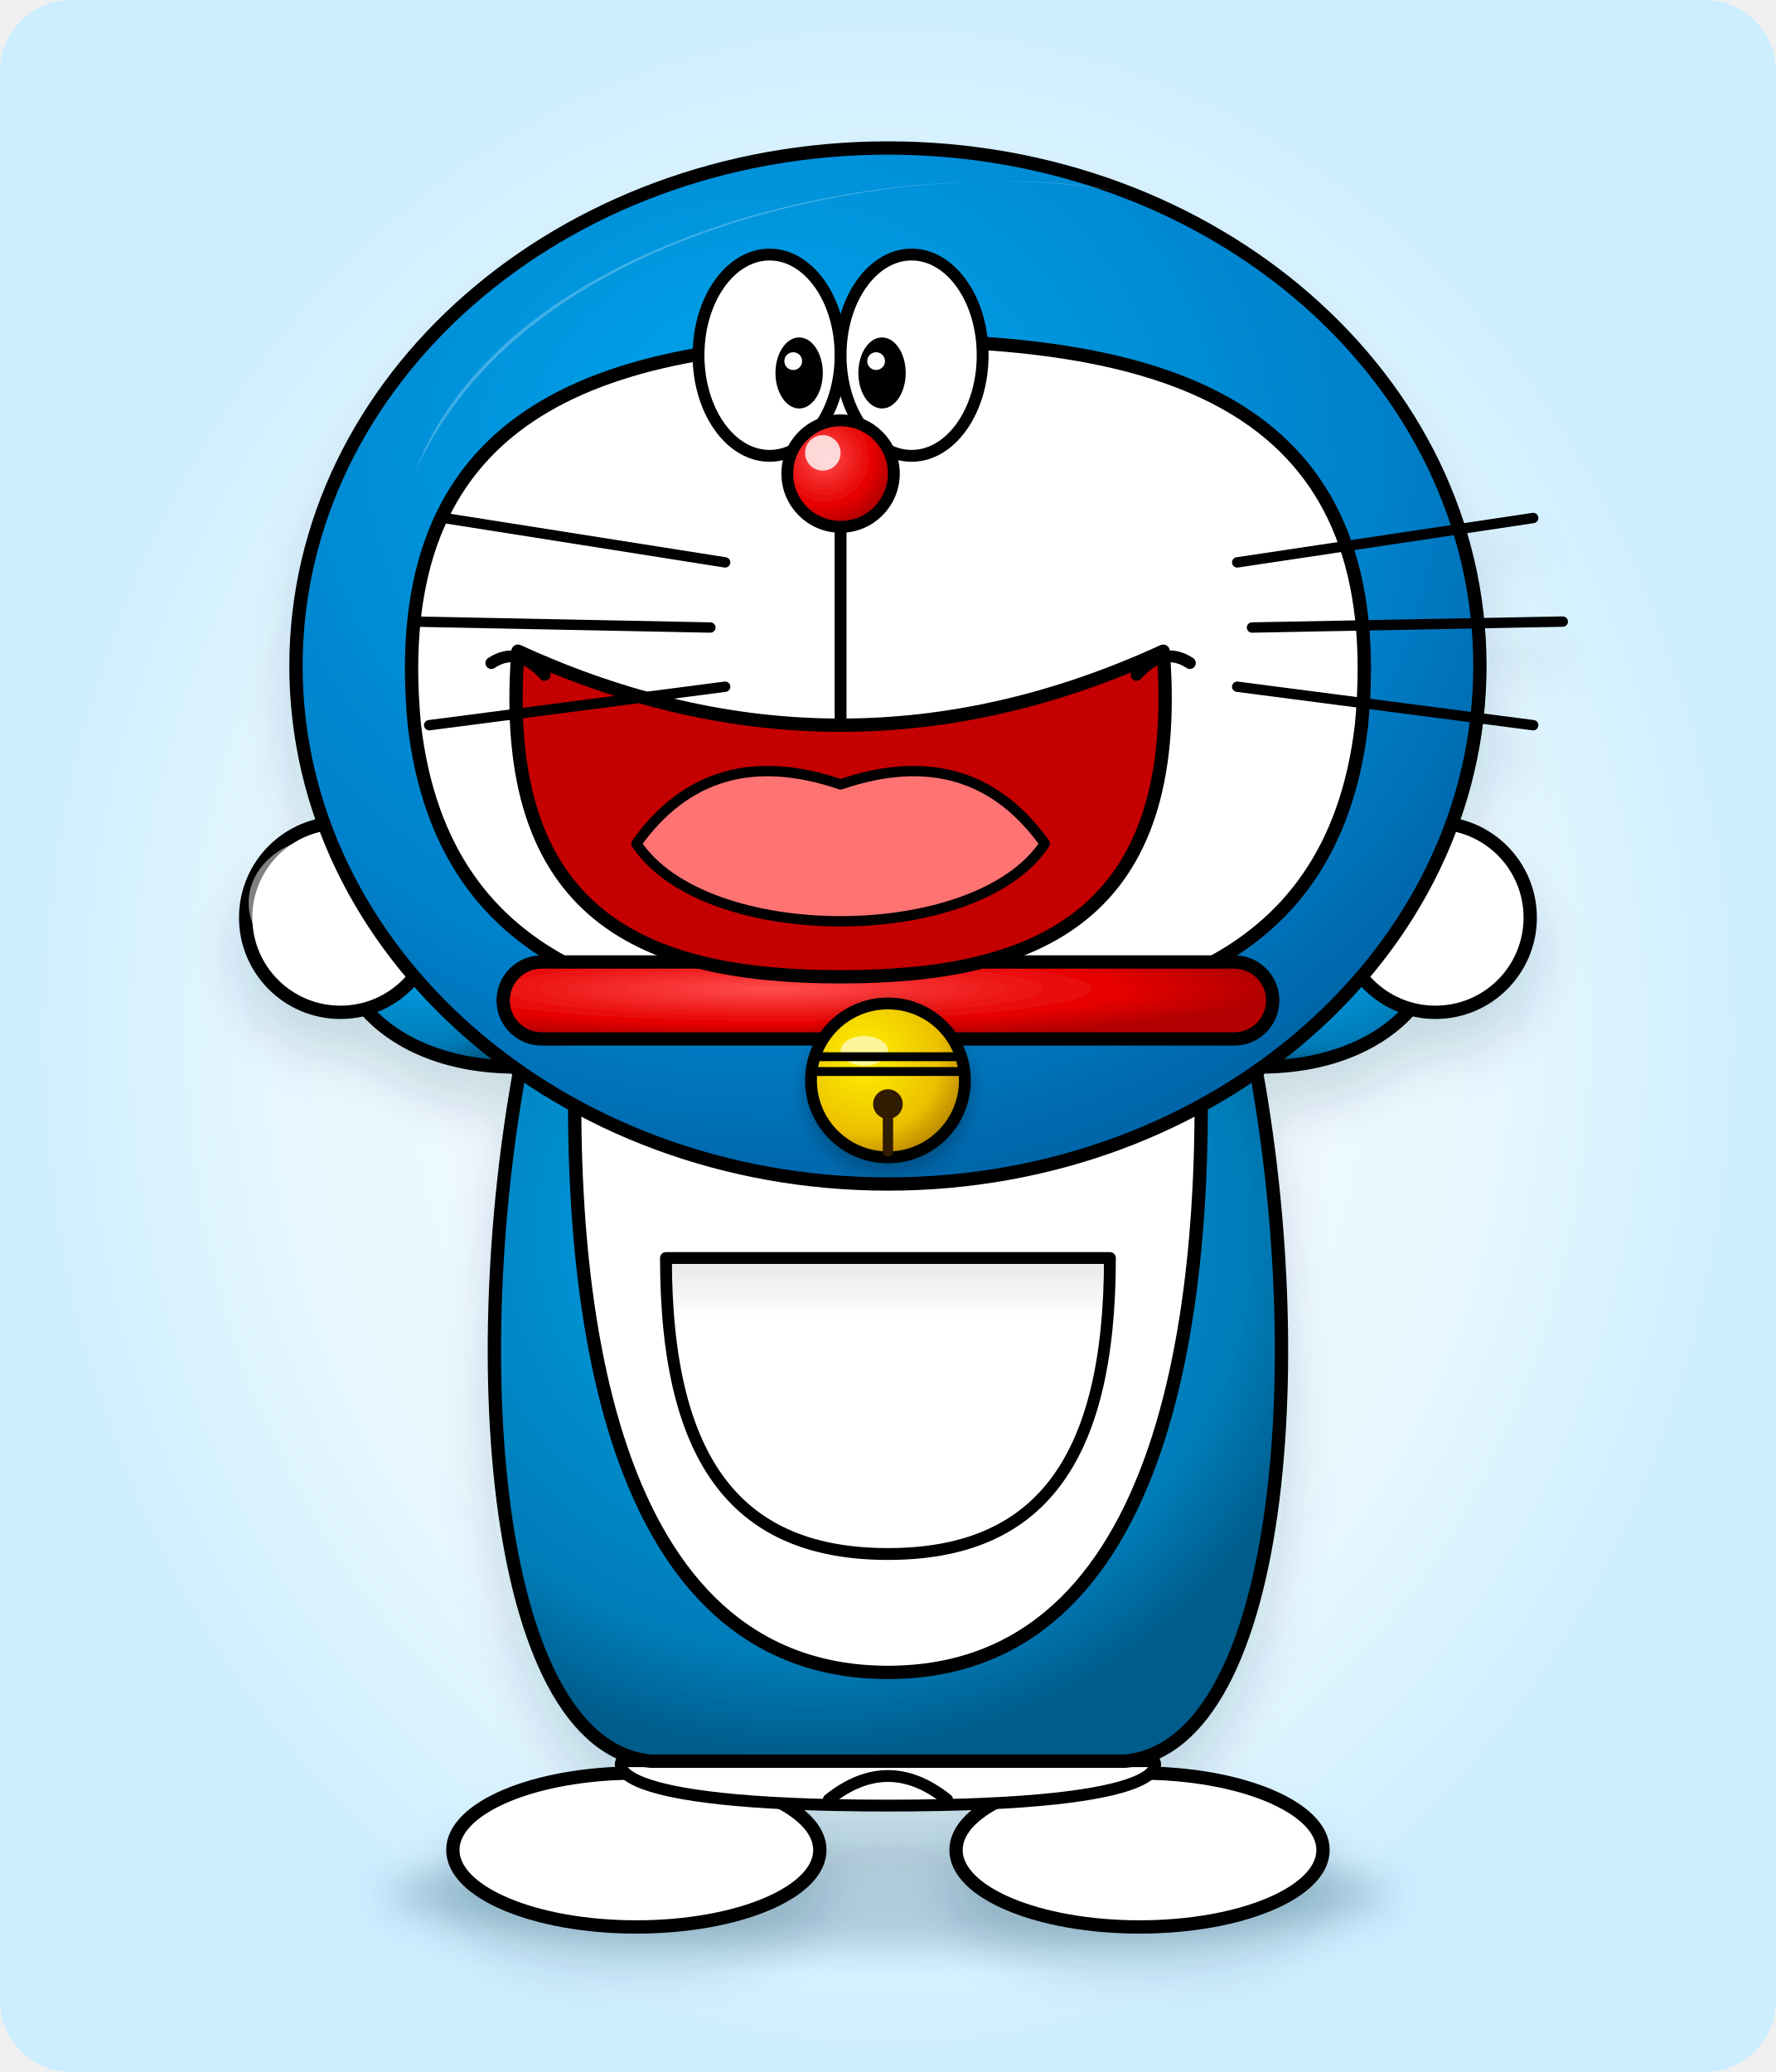
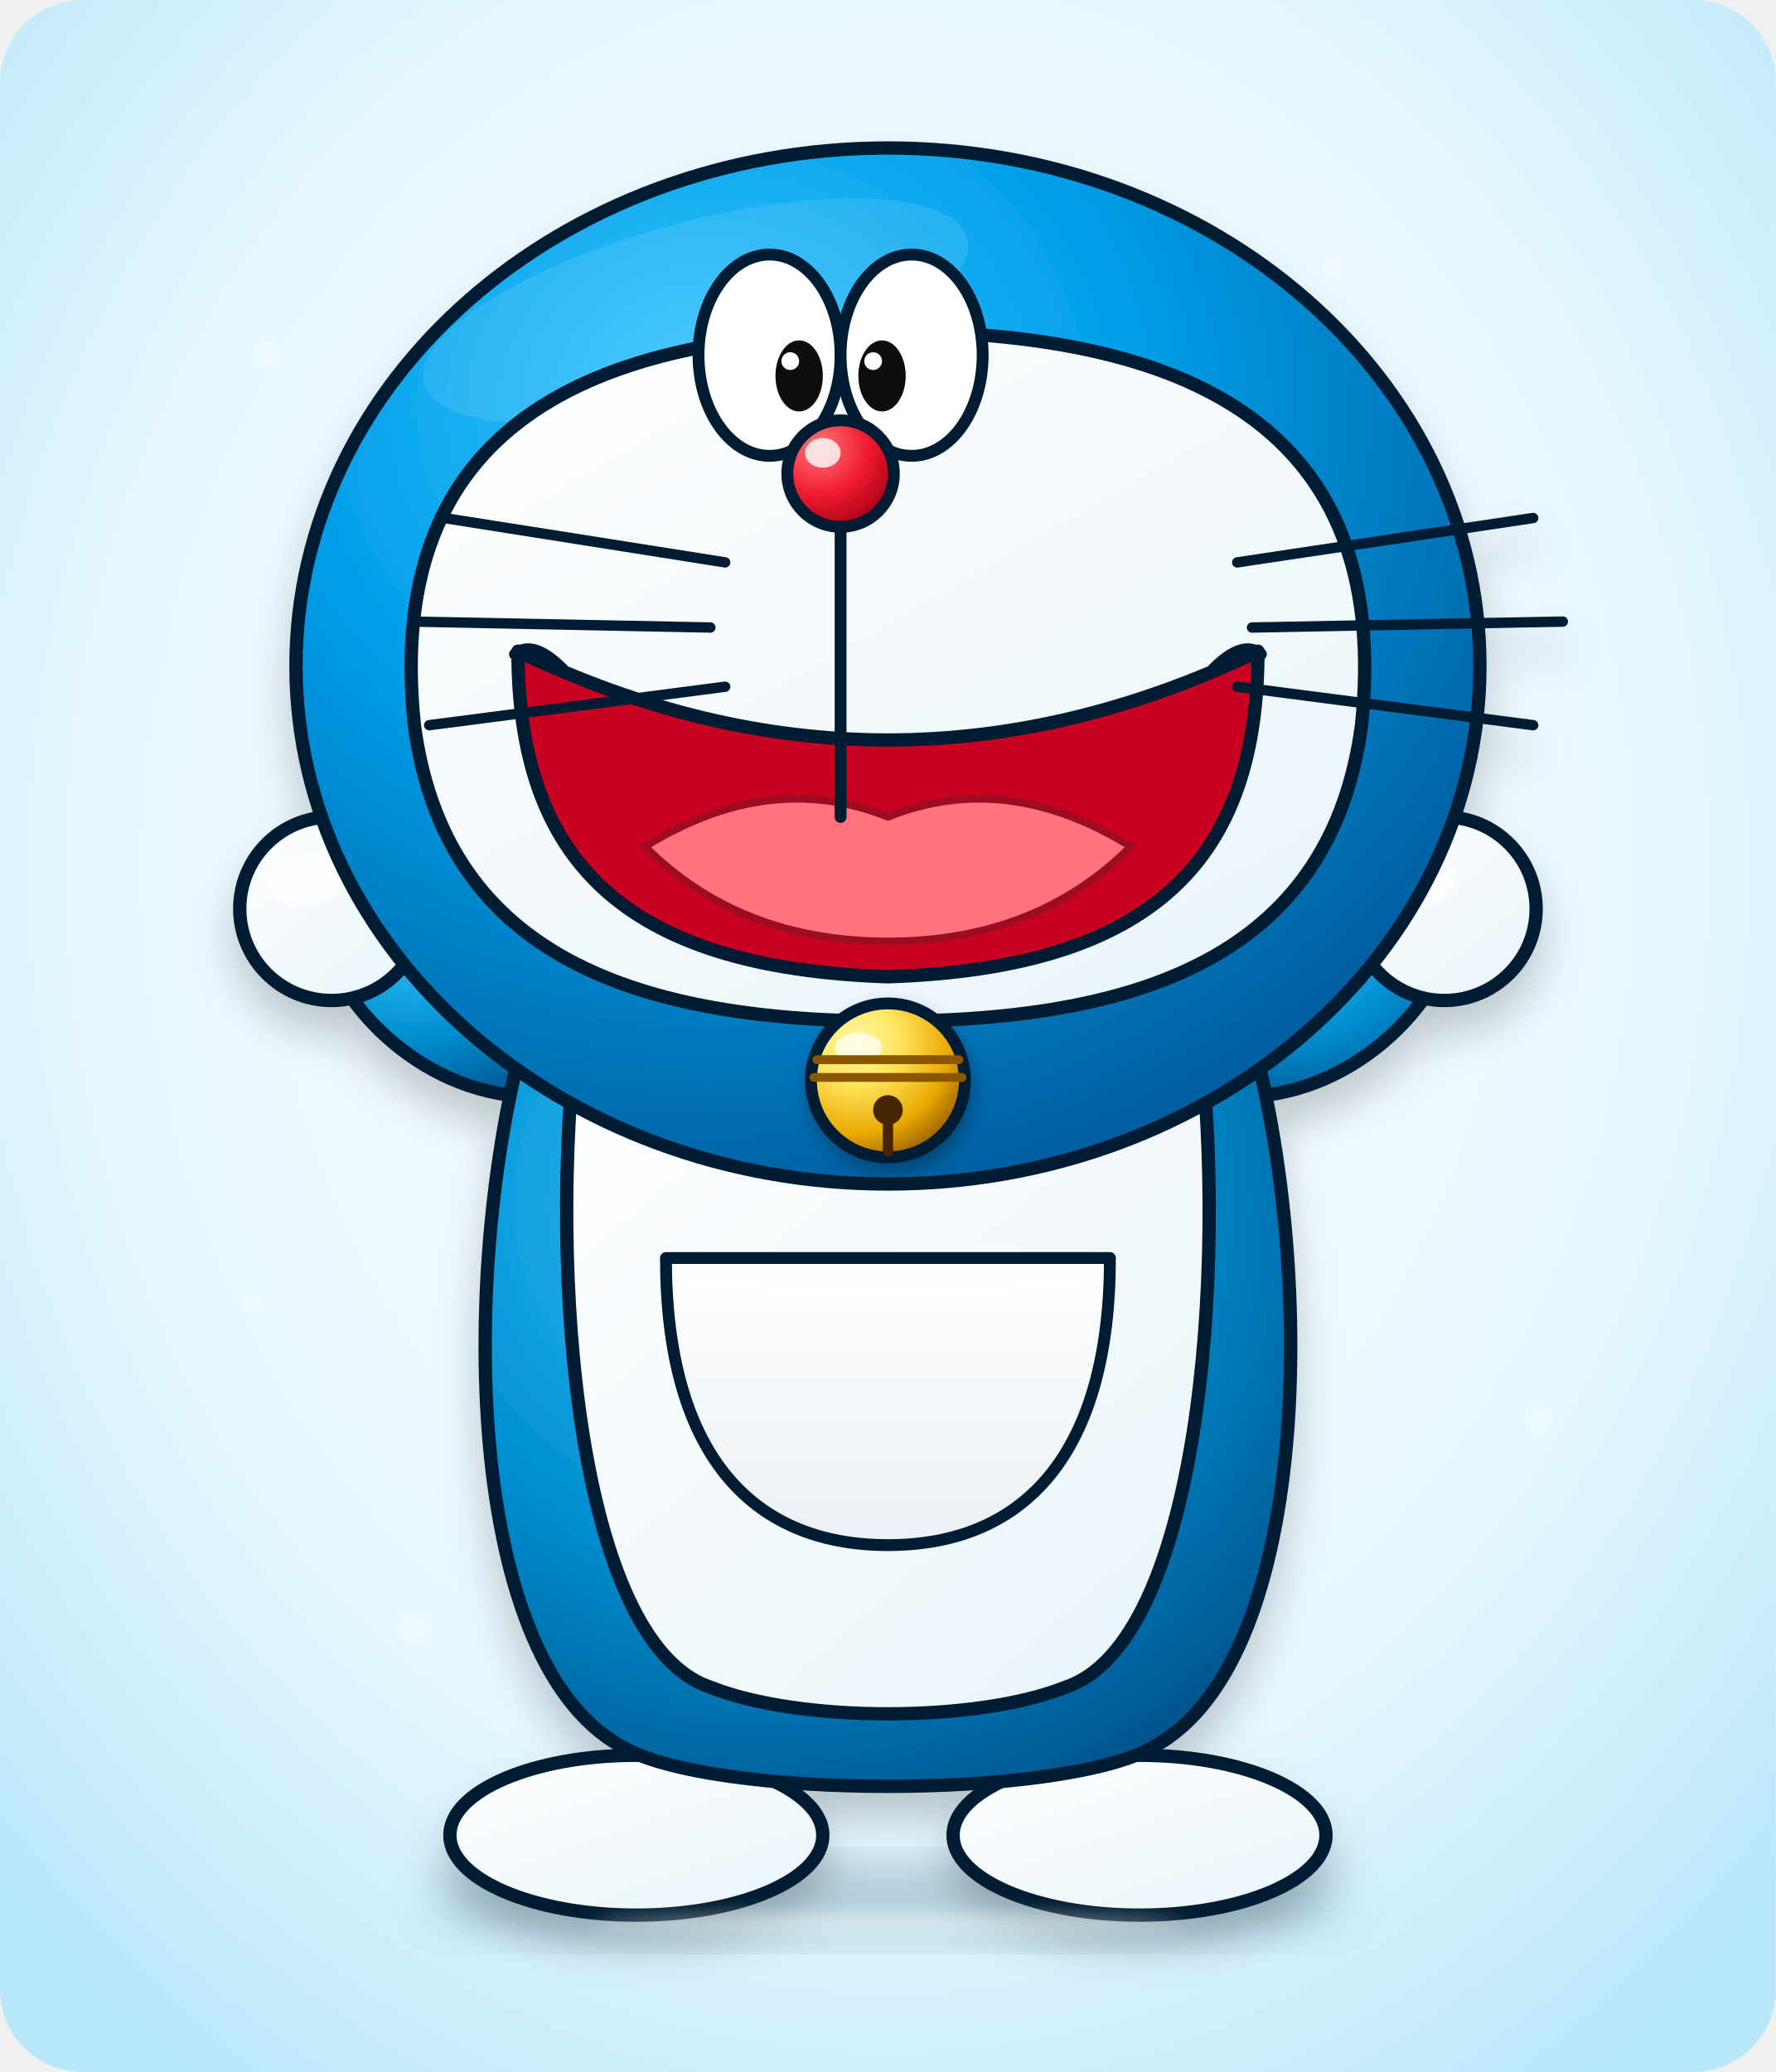
- <svg xmlns="http://www.w3.org/2000/svg" width="600" height="700" viewBox="0 0 600 700">
+ <svg xmlns="http://www.w3.org/2000/svg" width="100%" height="100%" viewBox="0 0 600 700" role="img" aria-labelledby="title description" preserveAspectRatio="xMidYMid meet">
  <defs>
-     <radialGradient id="bgGlow" cx="50%" cy="50%" r="50%">
+     <radialGradient id="background" cx="50%" cy="42%" r="70%">
      <stop offset="0%" stop-color="#ffffff" />
-       <stop offset="70%" stop-color="#e6f7ff" />
-       <stop offset="100%" stop-color="#cceeff" />
+       <stop offset="65%" stop-color="#e6f7ff" />
+       <stop offset="100%" stop-color="#b9e7fa" />
    </radialGradient>
-     <radialGradient id="headBlue" cx="40%" cy="30%" r="70%">
-       <stop offset="0%" stop-color="#00a7ee" />
-       <stop offset="75%" stop-color="#0080ca" />
-       <stop offset="100%" stop-color="#0066aa" />
+     <radialGradient id="headBlue" cx="35%" cy="25%" r="80%">
+       <stop offset="0%" stop-color="#39c5ff" />
+       <stop offset="45%" stop-color="#009ee8" />
+       <stop offset="100%" stop-color="#005b9c" />
    </radialGradient>
-     <radialGradient id="bodyBlue" cx="40%" cy="30%" r="70%">
-       <stop offset="0%" stop-color="#00a7ee" />
-       <stop offset="80%" stop-color="#007cb8" />
-       <stop offset="100%" stop-color="#005b8a" />
+     <radialGradient id="bodyBlue" cx="35%" cy="25%" r="85%">
+       <stop offset="0%" stop-color="#35c5ff" />
+       <stop offset="55%" stop-color="#008ed0" />
+       <stop offset="100%" stop-color="#00538c" />
    </radialGradient>
-     <radialGradient id="redGradient" cx="35%" cy="35%" r="65%">
-       <stop offset="0%" stop-color="#ff4d4d" />
-       <stop offset="70%" stop-color="#e60000" />
-       <stop offset="100%" stop-color="#b30000" />
+     <radialGradient id="redGradient" cx="30%" cy="25%" r="80%">
+       <stop offset="0%" stop-color="#ff7777" />
+       <stop offset="55%" stop-color="#f21c32" />
+       <stop offset="100%" stop-color="#a90016" />
    </radialGradient>
-     <radialGradient id="bellGradient" cx="35%" cy="35%" r="70%">
-       <stop offset="0%" stop-color="#fff200" />
-       <stop offset="70%" stop-color="#ecc000" />
-       <stop offset="100%" stop-color="#b88600" />
+     <radialGradient id="goldGradient" cx="30%" cy="25%" r="80%">
+       <stop offset="0%" stop-color="#fff9a6" />
+       <stop offset="35%" stop-color="#ffe45c" />
+       <stop offset="75%" stop-color="#e9a900" />
+       <stop offset="100%" stop-color="#9c6100" />
    </radialGradient>
-     <linearGradient id="pocketShadow" x1="0%" y1="0%" x2="0%" y2="100%">
-       <stop offset="0%" stop-color="#e6e6e6" />
-       <stop offset="20%" stop-color="#ffffff" />
-       <stop offset="100%" stop-color="#ffffff" />
+     <linearGradient id="whiteGradient" x1="0" y1="0" x2="0.8" y2="1">
+       <stop offset="0%" stop-color="#ffffff" />
+       <stop offset="100%" stop-color="#eaf5fa" />
    </linearGradient>
-     <filter id="shadow" x="-10%" y="-10%" width="120%" height="120%">
-       <feDropShadow dx="0" dy="12" stdDeviation="8" flood-color="#002b47" flood-opacity="0.15" />
+     <linearGradient id="pocketGradient" x1="0" y1="0" x2="0" y2="1">
+       <stop offset="0%" stop-color="#ffffff" />
+       <stop offset="100%" stop-color="#eaf0f5" />
+     </linearGradient>
+     <filter id="characterShadow" x="-30%" y="-30%" width="160%" height="170%">
+       <feGaussianBlur in="SourceAlpha" stdDeviation="7" />
+       <feOffset dy="9" />
+       <feComponentTransfer>
+         <feFuncA type="linear" slope="0.2" />
+       </feComponentTransfer>
+       <feMerge>
+         <feMergeNode />
+         <feMergeNode in="SourceGraphic" />
+       </feMerge>
    </filter>
-     <filter id="bellGlow" x="-20%" y="-20%" width="140%" height="140%">
-       <feDropShadow dx="0" dy="3" stdDeviation="3" flood-color="#000000" flood-opacity="0.25" />
+     <filter id="bellShadow" x="-40%" y="-40%" width="180%" height="180%">
+       <feDropShadow dx="1" dy="3" stdDeviation="3" flood-color="#000000" flood-opacity="0.3" />
    </filter>
-     <filter id="groundShadow" x="-20%" y="-20%" width="140%" height="140%">
-       <feGaussianBlur in="SourceGraphic" stdDeviation="6" />
+     <filter id="softGlow" x="-100%" y="-100%" width="300%" height="300%">
+       <feGaussianBlur stdDeviation="3" />
+     </filter>
+     <filter id="groundBlur">
+       <feGaussianBlur stdDeviation="8" />
    </filter>
  </defs>
-   <rect width="600" height="700" fill="url(#bgGlow)" rx="24" />
-   <ellipse cx="300" cy="640" rx="170" ry="18" fill="#003352" opacity="0.2" filter="url(#groundShadow)">
-     <animate attributeName="rx" values="170;150;170" dur="3s" repeatCount="indefinite" />
-     <animate attributeName="opacity" values="0.2;0.12;0.2" dur="3s" repeatCount="indefinite" />
+   <rect width="600" height="700" rx="28" fill="url(#background)" />
+   <g opacity="0.3" fill="#ffffff">
+     <circle cx="90" cy="120" r="5" />
+     <circle cx="500" cy="180" r="7" />
+     <circle cx="85" cy="440" r="4" />
+     <circle cx="520" cy="480" r="5" />
+     <circle cx="450" cy="90" r="3" />
+     <circle cx="140" cy="550" r="6" />
+   </g>
+   <ellipse cx="300" cy="642" rx="155" ry="15" fill="#003957" opacity="0.2" filter="url(#groundBlur)">
+     <animate attributeName="rx" values="155;135;155" dur="3s" repeatCount="indefinite" />
+     <animate attributeName="opacity" values="0.2;0.1;0.2" dur="3s" repeatCount="indefinite" />
  </ellipse>
-   <g id="doraemon" filter="url(#shadow)">
-     <animateTransform attributeName="transform" type="translate" values="0,0; 0,-8; 0,0" dur="3s" repeatCount="indefinite" />
+   <g id="doraemon" filter="url(#characterShadow)">
+     <animateTransform attributeName="transform" type="translate" values="0 0; 0 -9; 0 0" dur="3s" repeatCount="indefinite" />
    <g>
-       <animateTransform attributeName="transform" type="rotate" values="0 180 340; 15 180 340; -5 180 340; 0 180 340" dur="2s" repeatCount="indefinite" />
-       <path d="M 185 360 C 130 365 110 330 115 315 C 125 295 160 315 180 335 Z" fill="url(#bodyBlue)" stroke="#000000" stroke-width="4.5" stroke-linejoin="round" />
-       <circle cx="115" cy="310" r="32" fill="#ffffff" stroke="#000000" stroke-width="4.5" />
-       <ellipse cx="110" cy="305" rx="26" ry="22" fill="#ffffff" opacity="0.5" />
+       <animateTransform attributeName="transform" type="rotate" values="0 180 365; 12 180 365; -7 180 365; 0 180 365" dur="2.2s" repeatCount="indefinite" />
+       <path d="M190 370            C150 375 118 345 110 320            C105 301 125 292 145 305            L195 345 Z" fill="url(#bodyBlue)" stroke="#001c30" stroke-width="4.5" stroke-linejoin="round" />
+       <circle cx="112" cy="307" r="31" fill="url(#whiteGradient)" stroke="#001c30" stroke-width="4.5" />
+       <ellipse cx="103" cy="297" rx="13" ry="9" fill="#ffffff" opacity="0.7" />
    </g>
    <g>
-       <animateTransform attributeName="transform" type="rotate" values="0 420 340; -5 420 340; 0 420 340" dur="3s" repeatCount="indefinite" />
-       <path d="M 415 360 C 470 365 490 330 485 315 C 475 295 440 315 420 335 Z" fill="url(#bodyBlue)" stroke="#000000" stroke-width="4.5" stroke-linejoin="round" />
-       <circle cx="485" cy="310" r="32" fill="#ffffff" stroke="#000000" stroke-width="4.5" />
-       <ellipse cx="480" cy="305" rx="26" ry="22" fill="#ffffff" opacity="0.5" />
+       <animateTransform attributeName="transform" type="rotate" values="0 420 365; -5 420 365; 0 420 365" dur="3s" repeatCount="indefinite" />
+       <path d="M410 370            C450 375 482 345 490 320            C495 301 475 292 455 305            L405 345 Z" fill="url(#bodyBlue)" stroke="#001c30" stroke-width="4.5" stroke-linejoin="round" />
+       <circle cx="488" cy="307" r="31" fill="url(#whiteGradient)" stroke="#001c30" stroke-width="4.5" />
+       <ellipse cx="479" cy="297" rx="13" ry="9" fill="#ffffff" opacity="0.7" />
    </g>
-     <ellipse cx="215" cy="625" rx="62" ry="26" fill="#ffffff" stroke="#000000" stroke-width="4.5" />
-     <ellipse cx="385" cy="625" rx="62" ry="26" fill="#ffffff" stroke="#000000" stroke-width="4.5" />
-     <path d="M 210 595 L 390 595 C 390 595 400 610 300 610 C 200 610 210 595 210 595 Z" fill="#ffffff" stroke="#000000" stroke-width="4" />
-     <path d="M 280 608 Q 300 592 320 608" fill="none" stroke="#000000" stroke-width="4" stroke-linecap="round" />
-     <path d="M 180 340 L 420 340 C 445 450 435 590 380 595 L 220 595 C 165 590 155 450 180 340 Z" fill="url(#bodyBlue)" stroke="#000000" stroke-width="4.5" stroke-linejoin="round" />
-     <path d="M 195 340 C 190 440 205 565 300 565 C 395 565 410 440 405 340 Z" fill="#ffffff" stroke="#000000" stroke-width="4.5" />
-     <path d="M 225 425 L 375 425 C 375 495 350 525 300 525 C 250 525 225 495 225 425 Z" fill="url(#pocketShadow)" stroke="#000000" stroke-width="4" stroke-linejoin="round" />
-     <g>
-       <animateTransform attributeName="transform" type="rotate" values="0 300 225; 2 300 225; -2 300 225; 0 300 225" dur="4s" repeatCount="indefinite" />
-       <ellipse cx="300" cy="225" rx="200" ry="175" fill="url(#headBlue)" stroke="#000000" stroke-width="4.5" />
-       <path d="M 140 245 C 130 140 200 115 300 115 C 400 115 470 140 460 245 C 450 330 380 345 300 345 C 220 345 150 330 140 245 Z" fill="#ffffff" stroke="#000000" stroke-width="4.5" />
-       <rect x="170" y="325" width="260" height="26" rx="13" fill="url(#redGradient)" stroke="#000000" stroke-width="4.5" />
-       <g filter="url(#bellGlow)">
-         <animateTransform attributeName="transform" type="rotate" values="0 300 340; 6 300 340; -6 300 340; 0 300 340" dur="2s" repeatCount="indefinite" />
-         <circle cx="300" cy="365" r="26" fill="url(#bellGradient)" stroke="#000000" stroke-width="4" />
-         <ellipse cx="292" cy="355" rx="8" ry="5" fill="#ffffff" opacity="0.6" />
-         <path d="M 275 357 L 325 357 M 274 362 L 326 362" stroke="#000000" stroke-width="3" />
-         <circle cx="300" cy="373" r="5" fill="#331a00" />
-         <line x1="300" y1="378" x2="300" y2="389" stroke="#331a00" stroke-width="3.5" stroke-linecap="round" />
-       </g>
-       <g>
-         <animateTransform attributeName="transform" type="scale" values="1,1; 1,1; 1,0.05; 1,1; 1,1" keyTimes="0;0.45;0.5;0.55;1" dur="4s" repeatCount="indefinite" transform-origin="300 120" />
-         <ellipse cx="260" cy="120" rx="24" ry="34" fill="#ffffff" stroke="#000000" stroke-width="4" />
-         <ellipse cx="308" cy="120" rx="24" ry="34" fill="#ffffff" stroke="#000000" stroke-width="4" />
+     <g stroke="#001c30" stroke-width="4.5">
+       <ellipse cx="215" cy="620" rx="63" ry="27" fill="url(#whiteGradient)" />
+       <ellipse cx="385" cy="620" rx="63" ry="27" fill="url(#whiteGradient)" />
+     </g>
+     <path d="M180 340          C155 420 155 560 210 590          C240 608 360 608 390 590          C445 560 445 420 420 340 Z" fill="url(#bodyBlue)" stroke="#001c30" stroke-width="4.5" stroke-linejoin="round" />
+     <path d="M195 347          C185 430 195 555 240 570          C270 582 330 582 360 570          C405 555 415 430 405 347 Z" fill="url(#whiteGradient)" stroke="#001c30" stroke-width="4.5" />
+     <path d="M225 425          L375 425          C375 490 347 522 300 522          C253 522 225 490 225 425 Z" fill="url(#pocketGradient)" stroke="#001c30" stroke-width="4" stroke-linejoin="round" />
+     <path d="M235 433 Q300 439 365 433" fill="none" stroke="#ffffff" stroke-width="4" opacity="0.9" stroke-linecap="round" />
+     <rect x="170" y="326" width="260" height="27" rx="13" fill="url(#redGradient)" stroke="#001c30" stroke-width="4.5" />
+     <g id="head">
+       <animateTransform attributeName="transform" type="rotate" values="0 300 230; 1.5 300 230; -1.5 300 230; 0 300 230" dur="5s" repeatCount="indefinite" />
+       <ellipse cx="300" cy="225" rx="200" ry="175" fill="url(#headBlue)" stroke="#001c30" stroke-width="4.5" />
+       <ellipse cx="235" cy="105" rx="95" ry="30" fill="#ffffff" opacity="0.1" transform="rotate(-15 235 105)" />
+       <path d="M140 245            C130 150 190 112 300 112            C410 112 470 150 460 245            C450 320 390 345 300 345            C210 345 150 320 140 245 Z" fill="url(#whiteGradient)" stroke="#001c30" stroke-width="4.5" />
+       <path d="M175 220            Q300 280 425 220            C425 290 390 327 300 330            C210 327 175 290 175 220 Z" fill="#c90020" stroke="#001c30" stroke-width="4.5" stroke-linejoin="round" />
+       <path d="M218 286            Q260 260 300 276            Q340 260 382 286            Q350 318 300 318            Q250 318 218 286 Z" fill="#ff737e" stroke="#9c1023" stroke-width="2.5" />
+       <path d="M174 221 Q180 216 190 226" fill="none" stroke="#001c30" stroke-width="4" stroke-linecap="round" />
+       <path d="M426 221 Q420 216 410 226" fill="none" stroke="#001c30" stroke-width="4" stroke-linecap="round" />
+       <path d="M284 177 L284 276" fill="none" stroke="#001c30" stroke-width="4" stroke-linecap="round" />
+       <g id="eyes">
+         <animateTransform attributeName="transform" type="scale" values="1 1; 1 1; 1 0.08; 1 1; 1 1" keyTimes="0; 0.43; 0.47; 0.51; 1" dur="4.5s" repeatCount="indefinite" additive="replace" origin="284 120" />
+         <ellipse cx="260" cy="120" rx="24" ry="34" fill="#ffffff" stroke="#001c30" stroke-width="4" />
+         <ellipse cx="308" cy="120" rx="24" ry="34" fill="#ffffff" stroke="#001c30" stroke-width="4" />
        <g>
-           <animateTransform attributeName="transform" type="translate" values="0,0; 3,0; -3,0; 0,0" keyTimes="0;0.3;0.7;1" dur="6s" repeatCount="indefinite" />
-           <ellipse cx="270" cy="126" rx="8" ry="12" fill="#000000" />
-           <circle cx="268" cy="122" r="3" fill="#ffffff" />
-           <ellipse cx="298" cy="126" rx="8" ry="12" fill="#000000" />
-           <circle cx="296" cy="122" r="3" fill="#ffffff" />
+           <animateTransform attributeName="transform" type="translate" values="0 0; 3 0; -3 0; 0 0" dur="5s" repeatCount="indefinite" />
+           <ellipse cx="270" cy="127" rx="8" ry="12" fill="#080808" />
+           <ellipse cx="298" cy="127" rx="8" ry="12" fill="#080808" />
+           <circle cx="267" cy="122" r="3" fill="#ffffff" />
+           <circle cx="295" cy="122" r="3" fill="#ffffff" />
        </g>
      </g>
      <g>
-         <circle cx="284" cy="160" r="18" fill="url(#redGradient)" stroke="#000000" stroke-width="4" />
-         <circle cx="278" cy="153" r="6" fill="#ffffff" opacity="0.8">
+         <circle cx="284" cy="160" r="18" fill="url(#redGradient)" stroke="#001c30" stroke-width="4" />
+         <ellipse cx="278" cy="153" rx="6" ry="5" fill="#ffffff" opacity="0.8">
          <animate attributeName="opacity" values="0.8;0.3;0.8" dur="2s" repeatCount="indefinite" />
-         </circle>
+         </ellipse>
      </g>
-       <line x1="284" y1="178" x2="284" y2="280" stroke="#000000" stroke-width="4" stroke-linecap="round" />
-       <path d="M 175 220 Q 284 270 393 220 C 400 310 350 330 284 330 C 218 330 168 310 175 220 Z" fill="#c40000" stroke="#000000" stroke-width="4.5" stroke-linejoin="round" />
-       <path d="M 215 285 Q 240 250 284 265 Q 328 250 353 285 C 330 320 238 320 215 285 Z" fill="#ff7373" stroke="#000000" stroke-width="3.5" stroke-linejoin="round" />
-       <path d="M 166 224 Q 175 218 184 228" fill="none" stroke="#000000" stroke-width="4" stroke-linecap="round" />
-       <path d="M 402 224 Q 393 218 384 228" fill="none" stroke="#000000" stroke-width="4" stroke-linecap="round" />
-       <g>
-         <animateTransform attributeName="transform" type="rotate" values="0 284 210; 1.5 284 210; -1.5 284 210; 0 284 210" dur="2.5s" repeatCount="indefinite" />
-         <line x1="150" y1="175" x2="245" y2="190" stroke="#000000" stroke-width="3.5" stroke-linecap="round" />
-         <line x1="140" y1="210" x2="240" y2="212" stroke="#000000" stroke-width="3.5" stroke-linecap="round" />
-         <line x1="145" y1="245" x2="245" y2="232" stroke="#000000" stroke-width="3.5" stroke-linecap="round" />
-         <line x1="418" y1="190" x2="518" y2="175" stroke="#000000" stroke-width="3.5" stroke-linecap="round" />
-         <line x1="423" y1="212" x2="528" y2="210" stroke="#000000" stroke-width="3.5" stroke-linecap="round" />
-         <line x1="418" y1="232" x2="518" y2="245" stroke="#000000" stroke-width="3.5" stroke-linecap="round" />
+       <g stroke="#001c30" stroke-width="3.5" stroke-linecap="round" fill="none">
+         <animateTransform attributeName="transform" type="rotate" values="0 300 210; 0.8 300 210; -0.8 300 210; 0 300 210" dur="3s" repeatCount="indefinite" />
+         <path d="M150 175 L245 190" />
+         <path d="M140 210 L240 212" />
+         <path d="M145 245 L245 232" />
+         <path d="M418 190 L518 175" />
+         <path d="M423 212 L528 210" />
+         <path d="M418 232 L518 245" />
      </g>
-       <path d="M 140 160 C 170 80 300 50 380 65 C 320 52 180 70 140 160 Z" fill="#ffffff" opacity="0.25" />
+     </g>
+     <g filter="url(#bellShadow)">
+       <animateTransform attributeName="transform" type="rotate" values="0 300 350; 5 300 350; -5 300 350; 0 300 350" dur="2.5s" repeatCount="indefinite" />
+       <circle cx="300" cy="365" r="26" fill="url(#goldGradient)" stroke="#001c30" stroke-width="4" />
+       <ellipse cx="290" cy="354" rx="8" ry="5" fill="#ffffff" opacity="0.7" />
+       <path d="M276 358 H324 M275 364 H325" stroke="#8a5600" stroke-width="3" stroke-linecap="round" />
+       <circle cx="300" cy="375" r="5" fill="#442600" />
+       <path d="M300 380 V389" stroke="#442600" stroke-width="3.5" stroke-linecap="round" />
    </g>
  </g>
+   <ellipse cx="300" cy="650" rx="100" ry="4" fill="#ffffff" opacity="0.4" filter="url(#softGlow)" />
</svg>
